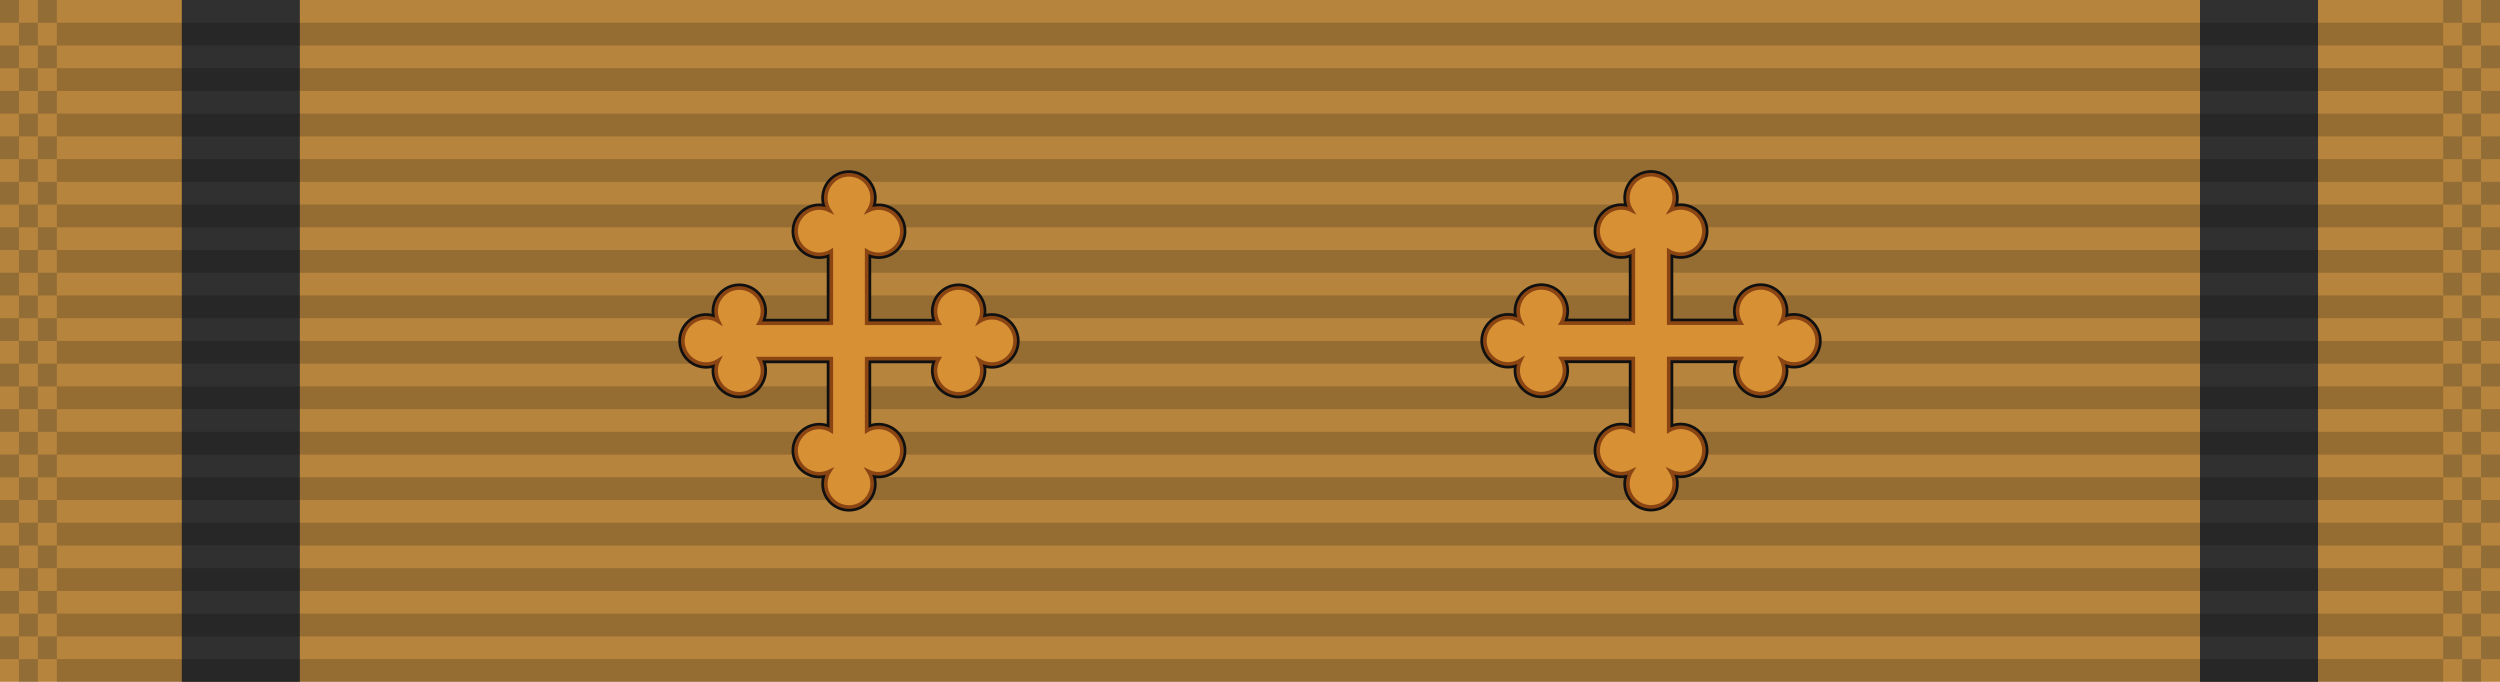
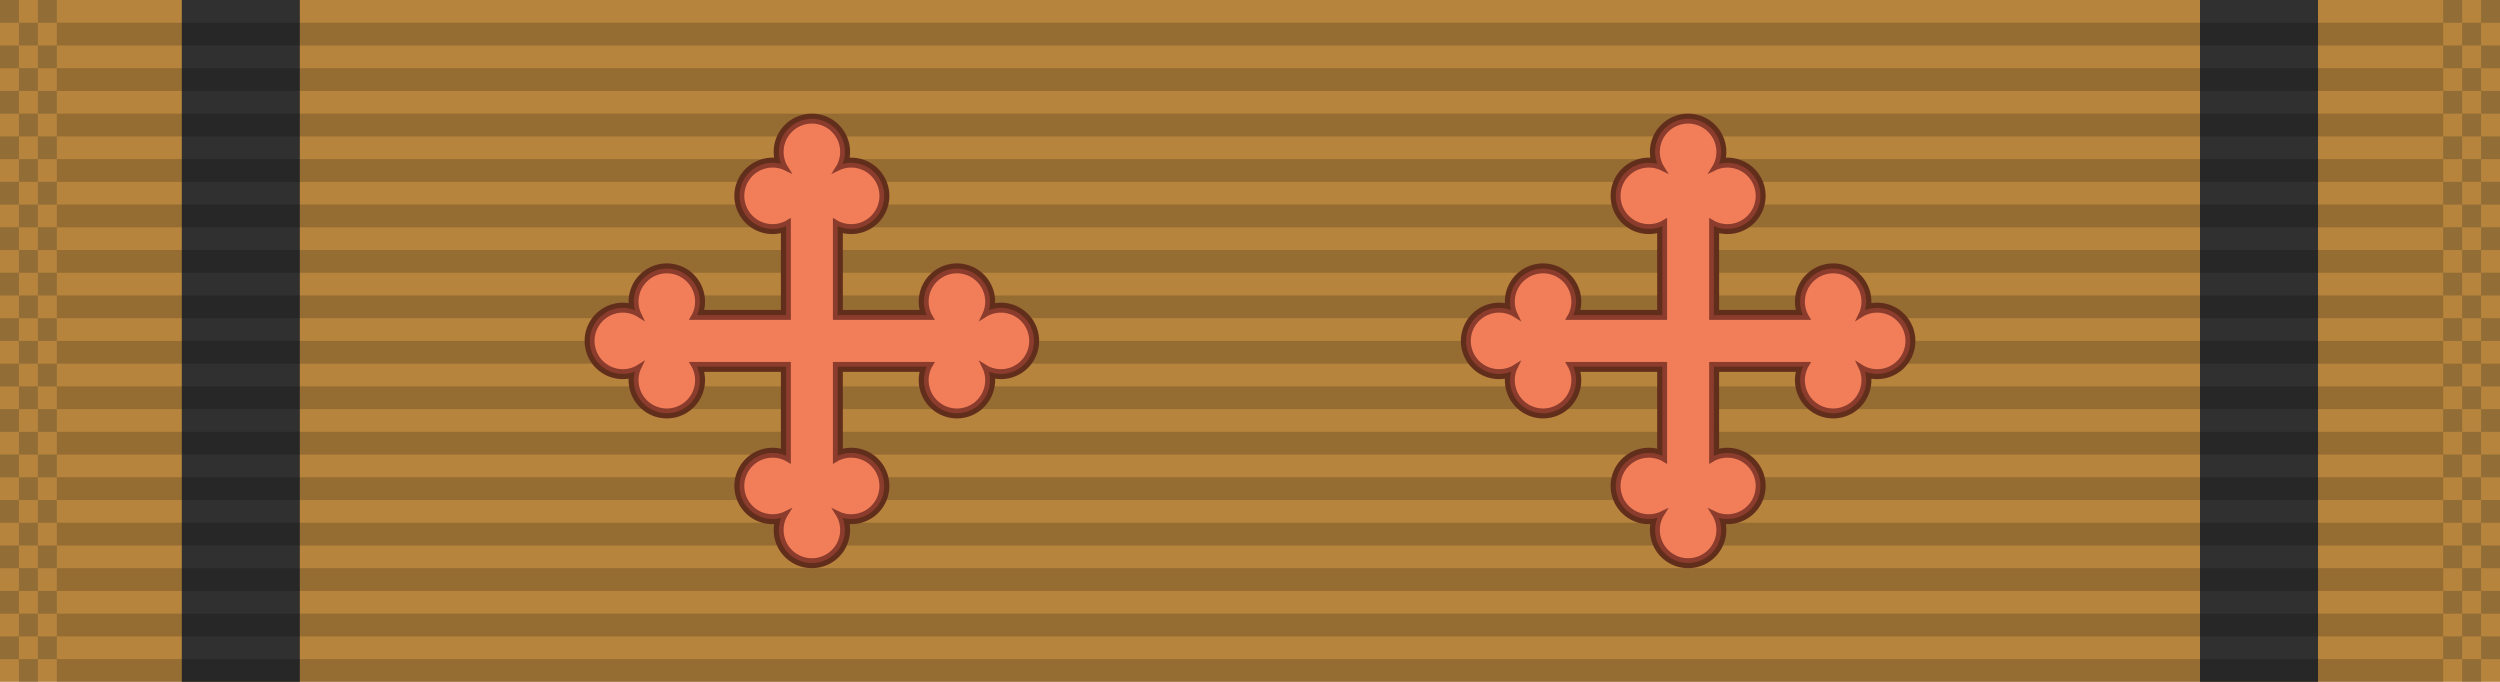
<svg xmlns="http://www.w3.org/2000/svg" xmlns:xlink="http://www.w3.org/1999/xlink" width="1.375in" height="0.375in" version="1.1" id="svg1" xml:space="preserve">
  <defs id="defs1">
    <pattern patternUnits="userSpaceOnUse" width="3.78" height="35.906" patternTransform="scale(1)" preserveAspectRatio="xMidYMid" id="pattern4" style="fill:#000000">
      <g id="g4">
        <rect style="opacity:0.3;vector-effect:non-scaling-stroke;fill:none;fill-opacity:1;stroke:none;stroke-width:0.453;stroke-linecap:round;stroke-linejoin:round;stroke-opacity:1;-inkscape-stroke:hairline" id="rect3" width="3.78" height="35.906" x="0" y="0" />
        <rect style="opacity:0.3;vector-effect:non-scaling-stroke;fill:#000000;fill-opacity:1;stroke:none;stroke-width:0.249;stroke-linecap:round;stroke-linejoin:round;stroke-opacity:1;-inkscape-stroke:hairline" id="rect4" width="3.78" height="1.89" x="0" y="1.89" />
        <rect style="opacity:0.3;vector-effect:non-scaling-stroke;fill:#000000;fill-opacity:1;stroke:none;stroke-width:0.249;stroke-linecap:round;stroke-linejoin:round;stroke-opacity:1;-inkscape-stroke:hairline" id="rect4-7" width="3.78" height="1.89" x="0" y="5.669" />
        <rect style="opacity:0.3;vector-effect:non-scaling-stroke;fill:#000000;fill-opacity:1;stroke:none;stroke-width:0.249;stroke-linecap:round;stroke-linejoin:round;stroke-opacity:1;-inkscape-stroke:hairline" id="rect4-1" width="3.78" height="1.89" x="0" y="9.449" />
        <rect style="opacity:0.3;vector-effect:non-scaling-stroke;fill:#000000;fill-opacity:1;stroke:none;stroke-width:0.249;stroke-linecap:round;stroke-linejoin:round;stroke-opacity:1;-inkscape-stroke:hairline" id="rect4-7-3" width="3.78" height="1.89" x="0" y="13.228" />
        <rect style="opacity:0.3;vector-effect:non-scaling-stroke;fill:#000000;fill-opacity:1;stroke:none;stroke-width:0.249;stroke-linecap:round;stroke-linejoin:round;stroke-opacity:1;-inkscape-stroke:hairline" id="rect4-13" width="3.78" height="1.89" x="0" y="17.008" />
        <rect style="opacity:0.3;vector-effect:non-scaling-stroke;fill:#000000;fill-opacity:1;stroke:none;stroke-width:0.249;stroke-linecap:round;stroke-linejoin:round;stroke-opacity:1;-inkscape-stroke:hairline" id="rect4-7-7" width="3.78" height="1.89" x="0" y="20.787" />
        <rect style="opacity:0.3;vector-effect:non-scaling-stroke;fill:#000000;fill-opacity:1;stroke:none;stroke-width:0.249;stroke-linecap:round;stroke-linejoin:round;stroke-opacity:1;-inkscape-stroke:hairline" id="rect4-1-8" width="3.78" height="1.89" x="0" y="24.567" />
        <rect style="opacity:0.3;vector-effect:non-scaling-stroke;fill:#000000;fill-opacity:1;stroke:none;stroke-width:0.249;stroke-linecap:round;stroke-linejoin:round;stroke-opacity:1;-inkscape-stroke:hairline" id="rect4-7-3-8" width="3.78" height="1.89" x="0" y="28.346" />
        <rect style="opacity:0.3;vector-effect:non-scaling-stroke;fill:#000000;fill-opacity:1;stroke:none;stroke-width:0.249;stroke-linecap:round;stroke-linejoin:round;stroke-opacity:1;-inkscape-stroke:hairline" id="rect4-7-3-8-4" width="3.78" height="1.89" x="0" y="32.126" />
      </g>
    </pattern>
    <filter style="color-interpolation-filters:sRGB;" id="filter15" x="-0.061" y="-0.061" width="1.123" height="1.123">
      <feGaussianBlur stdDeviation="1" result="result1" id="feGaussianBlur10" />
      <feComposite in="result1" in2="result1" result="result4" operator="in" id="feComposite10" />
      <feBlend in="result1" mode="screen" result="result5" in2="result4" id="feBlend10" />
      <feGaussianBlur stdDeviation="8" result="result6" in="result5" id="feGaussianBlur11" />
      <feComposite operator="atop" in="result6" in2="result5" result="result8" id="feComposite11" />
      <feComposite operator="in" result="fbSourceGraphic" in="result6" in2="result8" id="feComposite12" />
      <feGaussianBlur result="result0" in="fbSourceGraphic" stdDeviation="2.5" id="feGaussianBlur12" />
      <feSpecularLighting specularExponent="45" specularConstant="1.5" surfaceScale="1" lighting-color="rgb(255,255,255)" result="result1" in="result0" id="feSpecularLighting12">
        <fePointLight z="21000" y="-9000" x="-6000" id="fePointLight12" />
      </feSpecularLighting>
      <feComposite operator="in" result="result2" in="result1" in2="fbSourceGraphic" id="feComposite13" />
      <feComposite k3="1" k2="1" operator="arithmetic" result="result4" in="fbSourceGraphic" in2="result2" id="feComposite14" />
      <feComposite operator="in" in="result9" in2="result4" result="result91" id="feComposite15" />
      <feBlend mode="multiply" in2="result91" id="feBlend15" />
    </filter>
    <filter style="color-interpolation-filters:sRGB" id="filter15-4" x="-0.048" y="-0.048" width="1.095" height="1.095">
      <feGaussianBlur stdDeviation="1" result="result1" id="feGaussianBlur10-0" />
      <feComposite in="result1" in2="result1" result="result4" operator="in" id="feComposite10-4" />
      <feBlend in="result1" mode="screen" result="result5" in2="result4" id="feBlend10-6" />
      <feGaussianBlur stdDeviation="8" result="result6" in="result5" id="feGaussianBlur11-4" />
      <feComposite operator="atop" in="result6" in2="result5" result="result8" id="feComposite11-6" />
      <feComposite operator="in" result="fbSourceGraphic" in="result6" in2="result8" id="feComposite12-4" />
      <feGaussianBlur result="result0" in="fbSourceGraphic" stdDeviation="2.5" id="feGaussianBlur12-3" />
      <feSpecularLighting specularExponent="45" specularConstant="1.5" surfaceScale="1" lighting-color="#ffffff" result="result1" in="result0" id="feSpecularLighting12-8">
        <fePointLight z="21000" y="-9000" x="-6000" id="fePointLight12-4" />
      </feSpecularLighting>
      <feComposite operator="in" result="result2" in="result1" in2="fbSourceGraphic" id="feComposite13-0" />
      <feComposite k3="1" k2="1" operator="arithmetic" result="result4" in="fbSourceGraphic" in2="result2" id="feComposite14-0" k1="0" k4="0" />
      <feComposite operator="in" in="result9" in2="result4" result="result91" id="feComposite15-9" />
      <feBlend mode="multiply" in2="result91" id="feBlend15-3" />
    </filter>
  </defs>
  <rect fill="#2350E6" width="132" height="36" id="rect1" style="fill:#b6843d;fill-opacity:1;stroke-width:0.576;stroke-dasharray:none" x="2.8260183e-05" y="4.6664181e-06" />
  <rect style="vector-effect:non-scaling-stroke;fill:#303030;fill-opacity:1;stroke-width:0.347;stroke-linecap:round;stroke-linejoin:round;-inkscape-stroke:hairline" id="rect2-5" width="6.231" height="36" x="9.6" y="0" />
  <rect style="vector-effect:non-scaling-stroke;fill:#303030;fill-opacity:1;stroke-width:0.347;stroke-linecap:round;stroke-linejoin:round;-inkscape-stroke:hairline" id="rect2-5-1" width="6.231" height="36" x="116.16" y="5.7220459e-06" />
  <g id="g9" transform="translate(-3.0296959e-7,44.95275)">
    <g transform="matrix(3.607732,0,0,3.779529,-271.2352,-691.3447)" id="g5723-7" clip-path="none" style="display:inline" mask="none">
      <rect id="use5371-0" y="171.342" x="76.013" height="0.318" width="34.925" style="fill:#000000;fill-opacity:0.18;stroke:none;stroke-width:0.856" />
      <use height="100%" width="100%" x="0" y="0" xlink:href="#use5371-0" transform="translate(0,0.635)" id="use5680-3" />
      <use height="100%" width="100%" x="0" y="0" xlink:href="#use5371-0" transform="translate(0,1.27)" id="use5682-2" />
      <use height="100%" width="100%" x="0" y="0" xlink:href="#use5371-0" transform="translate(0,1.905)" id="use5684-2" />
      <use height="100%" width="100%" x="0" y="0" xlink:href="#use5371-0" transform="translate(0,2.54)" id="use5686-1" />
      <use height="100%" width="100%" x="0" y="0" xlink:href="#use5371-0" transform="translate(0,3.175)" id="use5688-6" />
      <use height="100%" width="100%" x="0" y="0" xlink:href="#use5371-0" transform="translate(0,3.81)" id="use5690-2" />
      <use height="100%" width="100%" x="0" y="0" xlink:href="#use5371-0" transform="translate(0,4.445)" id="use5692-2" />
      <use height="100%" width="100%" x="0" y="0" xlink:href="#use5371-0" transform="translate(0,5.08)" id="use5694-8" />
      <use height="100%" width="100%" x="0" y="0" xlink:href="#use5371-0" transform="translate(0,5.715)" id="use5696-2" />
      <use height="100%" width="100%" x="0" y="0" xlink:href="#use5371-0" transform="translate(0,6.35)" id="use5698-8" />
      <use height="100%" width="100%" x="0" y="0" xlink:href="#use5371-0" transform="translate(0,6.985)" id="use5700-2" />
      <use height="100%" width="100%" x="0" y="0" xlink:href="#use5371-0" transform="translate(0,7.62)" id="use5702-1" />
      <use height="100%" width="100%" x="0" y="0" xlink:href="#use5371-0" transform="translate(0,8.255)" id="use5704-5" />
      <use height="100%" width="100%" x="0" y="0" xlink:href="#use5371-0" transform="translate(0,8.89)" id="use5706-7" />
    </g>
    <g transform="matrix(3.779529,0,0,3.779529,-259.8995,-590.2967)" id="g6302-4" clip-path="none" style="display:inline" mask="none">
      <rect style="opacity:1;fill:#001215;fill-opacity:0.196;stroke:none;stroke-width:0.025;stroke-miterlimit:4;stroke-dasharray:none;stroke-dashoffset:0;stroke-opacity:1" id="rect6165-8" width="0.265" height="0.318" x="68.765" y="144.289" />
      <use height="100%" width="100%" x="0" y="0" xlink:href="#rect6165-8" transform="translate(0,0.635)" id="use6169-2" />
      <use height="100%" width="100%" x="0" y="0" xlink:href="#rect6165-8" transform="translate(0,1.27)" id="use6171-5" />
      <use height="100%" width="100%" x="0" y="0" xlink:href="#rect6165-8" transform="translate(0,1.905)" id="use6173-6" />
      <use height="100%" width="100%" x="0" y="0" xlink:href="#rect6165-8" transform="translate(0,2.54)" id="use6175-8" />
      <use height="100%" width="100%" x="0" y="0" xlink:href="#rect6165-8" transform="translate(0,3.175)" id="use6177-1" />
      <use height="100%" width="100%" x="0" y="0" xlink:href="#rect6165-8" transform="translate(0,3.81)" id="use6179-7" />
      <use height="100%" width="100%" x="0" y="0" xlink:href="#rect6165-8" transform="translate(0,4.445)" id="use6181-1" />
      <use height="100%" width="100%" x="0" y="0" xlink:href="#rect6165-8" transform="translate(0,5.08)" id="use6183-3" />
      <use height="100%" width="100%" x="0" y="0" xlink:href="#rect6165-8" transform="translate(0,5.715)" id="use6185-3" />
      <use height="100%" width="100%" x="0" y="0" xlink:href="#rect6165-8" transform="translate(0,6.35)" id="use6187-9" />
      <use height="100%" width="100%" x="0" y="0" xlink:href="#rect6165-8" transform="translate(0,6.985)" id="use6189-6" />
      <use height="100%" width="100%" x="0" y="0" xlink:href="#rect6165-8" transform="translate(0,7.62)" id="use6191-2" />
      <use height="100%" width="100%" x="0" y="0" xlink:href="#rect6165-8" transform="translate(0,8.255)" id="use6193-9" />
      <use height="100%" width="100%" x="0" y="0" xlink:href="#rect6165-8" transform="translate(0,8.89)" id="use6195-2" />
      <use height="100%" width="100%" x="0" y="0" xlink:href="#rect6165-8" transform="translate(0.2645833,0.3175)" id="use6197-3" />
      <use height="100%" width="100%" x="0" y="0" xlink:href="#rect6165-8" transform="translate(0.2645833,0.9525)" id="use6199-4" />
      <use height="100%" width="100%" x="0" y="0" xlink:href="#rect6165-8" transform="translate(0.2645833,1.5875)" id="use6201-2" />
      <use height="100%" width="100%" x="0" y="0" xlink:href="#rect6165-8" transform="translate(0.2645833,2.2225)" id="use6203-5" />
      <use height="100%" width="100%" x="0" y="0" xlink:href="#rect6165-8" transform="translate(0.2645833,2.8575)" id="use6205-9" />
      <use height="100%" width="100%" x="0" y="0" xlink:href="#rect6165-8" transform="translate(0.2645833,3.4925)" id="use6207-9" />
      <use height="100%" width="100%" x="0" y="0" xlink:href="#rect6165-8" transform="translate(0.2645833,4.1275)" id="use6209-6" />
      <use height="100%" width="100%" x="0" y="0" xlink:href="#rect6165-8" transform="translate(0.2645833,4.7625)" id="use6211-0" />
      <use height="100%" width="100%" x="0" y="0" xlink:href="#rect6165-8" transform="translate(0.2645833,5.3975)" id="use6213-7" />
      <use height="100%" width="100%" x="0" y="0" xlink:href="#rect6165-8" transform="translate(0.2645833,6.0325)" id="use6215-3" />
      <use height="100%" width="100%" x="0" y="0" xlink:href="#rect6165-8" transform="translate(0.2645833,6.6675)" id="use6217-5" />
      <use height="100%" width="100%" x="0" y="0" xlink:href="#rect6165-8" transform="translate(0.2645833,7.3025)" id="use6219-9" />
      <use height="100%" width="100%" x="0" y="0" xlink:href="#rect6165-8" transform="translate(0.2645833,7.9375)" id="use6221-6" />
      <use height="100%" width="100%" x="0" y="0" xlink:href="#rect6165-8" transform="translate(0.2645833,8.5725)" id="use6223-2" />
      <use height="100%" width="100%" x="0" y="0" xlink:href="#rect6165-8" transform="translate(0.2645833,9.2075)" id="use6225-8" />
      <use x="0" y="0" xlink:href="#rect6165-8" transform="translate(0.5291672)" id="use6227-6" width="100%" height="100%" />
      <use x="0" y="0" xlink:href="#rect6165-8" transform="translate(0.5291672,0.6349999)" id="use6229-5" width="100%" height="100%" />
      <use x="0" y="0" xlink:href="#rect6165-8" transform="translate(0.5291672,1.27)" id="use6231-3" width="100%" height="100%" />
      <use x="0" y="0" xlink:href="#rect6165-8" transform="translate(0.5291672,1.905)" id="use6233-2" width="100%" height="100%" />
      <use x="0" y="0" xlink:href="#rect6165-8" transform="translate(0.5291672,2.54)" id="use6235-8" width="100%" height="100%" />
      <use x="0" y="0" xlink:href="#rect6165-8" transform="translate(0.5291672,3.175)" id="use6237-7" width="100%" height="100%" />
      <use x="0" y="0" xlink:href="#rect6165-8" transform="translate(0.5291672,3.81)" id="use6239-2" width="100%" height="100%" />
      <use x="0" y="0" xlink:href="#rect6165-8" transform="translate(0.5291672,4.445)" id="use6241-3" width="100%" height="100%" />
      <use x="0" y="0" xlink:href="#rect6165-8" transform="translate(0.5291672,5.08)" id="use6243-1" width="100%" height="100%" />
      <use x="0" y="0" xlink:href="#rect6165-8" transform="translate(0.5291672,5.715)" id="use6245-5" width="100%" height="100%" />
      <use x="0" y="0" xlink:href="#rect6165-8" transform="translate(0.5291672,6.35)" id="use6247-4" width="100%" height="100%" />
      <use x="0" y="0" xlink:href="#rect6165-8" transform="translate(0.5291672,6.985)" id="use6249-5" width="100%" height="100%" />
      <use x="0" y="0" xlink:href="#rect6165-8" transform="translate(0.5291672,7.62)" id="use6251-0" width="100%" height="100%" />
      <use x="0" y="0" xlink:href="#rect6165-8" transform="translate(0.5291672,8.255)" id="use6253-0" width="100%" height="100%" />
      <use x="0" y="0" xlink:href="#rect6165-8" transform="translate(0.5291672,8.89)" id="use6255-4" width="100%" height="100%" />
    </g>
    <g id="g6394-3" transform="matrix(3.779529,0,0,3.779529,-130.8995,-590.2967)" clip-path="none" mask="none">
      <rect y="144.289" x="68.765" height="0.318" width="0.265" id="rect6304-4" style="opacity:1;fill:#001215;fill-opacity:0.196;stroke:none;stroke-width:0.025;stroke-miterlimit:4;stroke-dasharray:none;stroke-dashoffset:0;stroke-opacity:1" />
      <use id="use6306-0" transform="translate(0,0.635)" xlink:href="#rect6165-8" y="0" x="0" width="100%" height="100%" />
      <use id="use6308-3" transform="translate(0,1.27)" xlink:href="#rect6165-8" y="0" x="0" width="100%" height="100%" />
      <use id="use6310-3" transform="translate(0,1.905)" xlink:href="#rect6165-8" y="0" x="0" width="100%" height="100%" />
      <use id="use6312-5" transform="translate(0,2.54)" xlink:href="#rect6165-8" y="0" x="0" width="100%" height="100%" />
      <use id="use6314-8" transform="translate(0,3.175)" xlink:href="#rect6165-8" y="0" x="0" width="100%" height="100%" />
      <use id="use6316-4" transform="translate(0,3.81)" xlink:href="#rect6165-8" y="0" x="0" width="100%" height="100%" />
      <use id="use6318-0" transform="translate(0,4.445)" xlink:href="#rect6165-8" y="0" x="0" width="100%" height="100%" />
      <use id="use6320-7" transform="translate(0,5.08)" xlink:href="#rect6165-8" y="0" x="0" width="100%" height="100%" />
      <use id="use6322-1" transform="translate(0,5.715)" xlink:href="#rect6165-8" y="0" x="0" width="100%" height="100%" />
      <use id="use6324-2" transform="translate(0,6.35)" xlink:href="#rect6165-8" y="0" x="0" width="100%" height="100%" />
      <use id="use6326-9" transform="translate(0,6.985)" xlink:href="#rect6165-8" y="0" x="0" width="100%" height="100%" />
      <use id="use6328-7" transform="translate(0,7.62)" xlink:href="#rect6165-8" y="0" x="0" width="100%" height="100%" />
      <use id="use6330-9" transform="translate(0,8.255)" xlink:href="#rect6165-8" y="0" x="0" width="100%" height="100%" />
      <use id="use6332-1" transform="translate(0,8.89)" xlink:href="#rect6165-8" y="0" x="0" width="100%" height="100%" />
      <use id="use6334-6" transform="translate(0.2645833,0.3175)" xlink:href="#rect6165-8" y="0" x="0" width="100%" height="100%" />
      <use id="use6336-2" transform="translate(0.2645833,0.9525)" xlink:href="#rect6165-8" y="0" x="0" width="100%" height="100%" />
      <use id="use6338-0" transform="translate(0.2645833,1.5875)" xlink:href="#rect6165-8" y="0" x="0" width="100%" height="100%" />
      <use id="use6340-7" transform="translate(0.2645833,2.2225)" xlink:href="#rect6165-8" y="0" x="0" width="100%" height="100%" />
      <use id="use6342-8" transform="translate(0.2645833,2.8575)" xlink:href="#rect6165-8" y="0" x="0" width="100%" height="100%" />
      <use id="use6344-0" transform="translate(0.2645833,3.4925)" xlink:href="#rect6165-8" y="0" x="0" width="100%" height="100%" />
      <use id="use6346-6" transform="translate(0.2645833,4.1275)" xlink:href="#rect6165-8" y="0" x="0" width="100%" height="100%" />
      <use id="use6348-6" transform="translate(0.2645833,4.7625)" xlink:href="#rect6165-8" y="0" x="0" width="100%" height="100%" />
      <use id="use6350-1" transform="translate(0.2645833,5.3975)" xlink:href="#rect6165-8" y="0" x="0" width="100%" height="100%" />
      <use id="use6352-3" transform="translate(0.2645833,6.0325)" xlink:href="#rect6165-8" y="0" x="0" width="100%" height="100%" />
      <use id="use6354-7" transform="translate(0.2645833,6.6675)" xlink:href="#rect6165-8" y="0" x="0" width="100%" height="100%" />
      <use id="use6356-5" transform="translate(0.2645833,7.3025)" xlink:href="#rect6165-8" y="0" x="0" width="100%" height="100%" />
      <use id="use6358-5" transform="translate(0.2645833,7.9375)" xlink:href="#rect6165-8" y="0" x="0" width="100%" height="100%" />
      <use id="use6360-2" transform="translate(0.2645833,8.5725)" xlink:href="#rect6165-8" y="0" x="0" width="100%" height="100%" />
      <use id="use6362-1" transform="translate(0.2645833,9.2075)" xlink:href="#rect6165-8" y="0" x="0" width="100%" height="100%" />
      <use height="100%" width="100%" id="use6364-0" transform="translate(0.5291672)" xlink:href="#rect6165-8" y="0" x="0" />
      <use height="100%" width="100%" id="use6366-8" transform="translate(0.5291672,0.6349999)" xlink:href="#rect6165-8" y="0" x="0" />
      <use height="100%" width="100%" id="use6368-3" transform="translate(0.5291672,1.27)" xlink:href="#rect6165-8" y="0" x="0" />
      <use height="100%" width="100%" id="use6370-6" transform="translate(0.5291672,1.905)" xlink:href="#rect6165-8" y="0" x="0" />
      <use height="100%" width="100%" id="use6372-6" transform="translate(0.5291672,2.54)" xlink:href="#rect6165-8" y="0" x="0" />
      <use height="100%" width="100%" id="use6374-6" transform="translate(0.5291672,3.175)" xlink:href="#rect6165-8" y="0" x="0" />
      <use height="100%" width="100%" id="use6376-9" transform="translate(0.5291672,3.81)" xlink:href="#rect6165-8" y="0" x="0" />
      <use height="100%" width="100%" id="use6378-8" transform="translate(0.5291672,4.445)" xlink:href="#rect6165-8" y="0" x="0" />
      <use height="100%" width="100%" id="use6380-1" transform="translate(0.5291672,5.08)" xlink:href="#rect6165-8" y="0" x="0" />
      <use height="100%" width="100%" id="use6382-0" transform="translate(0.5291672,5.715)" xlink:href="#rect6165-8" y="0" x="0" />
      <use height="100%" width="100%" id="use6384-3" transform="translate(0.5291672,6.35)" xlink:href="#rect6165-8" y="0" x="0" />
      <use height="100%" width="100%" id="use6386-2" transform="translate(0.5291672,6.985)" xlink:href="#rect6165-8" y="0" x="0" />
      <use height="100%" width="100%" id="use6388-4" transform="translate(0.5291672,7.62)" xlink:href="#rect6165-8" y="0" x="0" />
      <use height="100%" width="100%" id="use6390-1" transform="translate(0.5291672,8.255)" xlink:href="#rect6165-8" y="0" x="0" />
      <use height="100%" width="100%" id="use6392-9" transform="translate(0.5291672,8.89)" xlink:href="#rect6165-8" y="0" x="0" />
    </g>
  </g>
-   <g id="g1" transform="translate(-29.88459,-0.600004)">
-     <g id="layer1" transform="matrix(0.03026366,0,0,0.03026366,72.88263,18.19489)">
-       <path d="m -96.407,-17.478 a 40.432,40.432 0 1 0 -70.905,-3.253 40.432,40.432 0 1 0 0,68.235 40.432,40.432 0 1 0 70.905,-3.253 H 29.522 v 125.93 a 40.432,40.432 0 1 0 -3.253,70.905 40.432,40.432 0 1 0 68.235,0 40.432,40.432 0 1 0 -3.253,-70.905 V 44.251 H 217.18 a 40.432,40.432 0 1 0 70.905,3.253 40.432,40.432 0 1 0 0,-68.235 40.432,40.432 0 1 0 -70.905,3.253 H 91.251 V -143.407 a 40.432,40.432 0 1 0 3.253,-70.905 40.432,40.432 0 1 0 -68.235,0 40.432,40.432 0 1 0 3.253,70.905 v 125.93 z" id="path835-9" style="fill:none;fill-opacity:1;stroke:#101010;stroke-width:15.861;stroke-dasharray:none;stroke-opacity:1;stroke-linejoin:miter" />
-       <path d="m -96.407,-17.478 a 40.432,40.432 0 1 0 -70.905,-3.253 40.432,40.432 0 1 0 0,68.235 40.432,40.432 0 1 0 70.905,-3.253 H 29.522 V 170.18 a 40.432,40.432 0 1 0 -3.253,70.905 40.432,40.432 0 1 0 68.235,0 40.432,40.432 0 1 0 -3.253,-70.905 V 44.251 h 125.93 a 40.432,40.432 0 1 0 70.905,3.253 40.432,40.432 0 1 0 0,-68.235 40.432,40.432 0 1 0 -70.905,3.253 H 91.251 V -143.407 a 40.432,40.432 0 1 0 3.253,-70.905 40.432,40.432 0 1 0 -68.235,0 40.432,40.432 0 1 0 3.253,70.905 v 125.93 z" id="path835-9-7" style="fill:#d89034;fill-opacity:1;stroke:#8b4513;stroke-width:6.344;stroke-linejoin:miter;stroke-dasharray:none;stroke-opacity:1" />
+   <g id="g1" transform="translate(-34.67188,-0.600004)">
+     <g id="layer1" transform="matrix(0.04002381,0,0,0.04002381,75.12202,18.06423)" style="stroke-width:0.756">
+       <path d="m -96.407,-17.478 a 40.432,40.432 0 1 0 -70.905,-3.253 40.432,40.432 0 1 0 0,68.235 40.432,40.432 0 1 0 70.905,-3.253 H 29.522 v 125.93 a 40.432,40.432 0 1 0 -3.253,70.905 40.432,40.432 0 1 0 68.235,0 40.432,40.432 0 1 0 -3.253,-70.905 V 44.251 H 217.18 a 40.432,40.432 0 1 0 70.905,3.253 40.432,40.432 0 1 0 0,-68.235 40.432,40.432 0 1 0 -70.905,3.253 H 91.251 V -143.407 a 40.432,40.432 0 1 0 3.253,-70.905 40.432,40.432 0 1 0 -68.235,0 40.432,40.432 0 1 0 3.253,70.905 v 125.93 z" id="path835-9" style="fill:none;fill-opacity:1;stroke:#622e1c;stroke-width:19.988;stroke-linejoin:miter;stroke-dasharray:none;stroke-opacity:1" />
+       <path d="m -96.407,-17.478 a 40.432,40.432 0 1 0 -70.905,-3.253 40.432,40.432 0 1 0 0,68.235 40.432,40.432 0 1 0 70.905,-3.253 H 29.522 V 170.18 a 40.432,40.432 0 1 0 -3.253,70.905 40.432,40.432 0 1 0 68.235,0 40.432,40.432 0 1 0 -3.253,-70.905 V 44.251 h 125.93 a 40.432,40.432 0 1 0 70.905,3.253 40.432,40.432 0 1 0 0,-68.235 40.432,40.432 0 1 0 -70.905,3.253 H 91.251 V -143.407 a 40.432,40.432 0 1 0 3.253,-70.905 40.432,40.432 0 1 0 -68.235,0 40.432,40.432 0 1 0 3.253,70.905 v 125.93 z" id="path835-9-7" style="fill:#f27e59;fill-opacity:1;stroke:#8b3c2d;stroke-width:6.246;stroke-linejoin:miter;stroke-dasharray:none;stroke-opacity:1" />
    </g>
-     <g id="layer1-75" transform="matrix(0.03026366,0,0,0.03026366,115.2316,18.18779)">
-       <path d="m -96.407,-17.478 a 40.432,40.432 0 1 0 -70.905,-3.253 40.432,40.432 0 1 0 0,68.235 40.432,40.432 0 1 0 70.905,-3.253 H 29.522 v 125.93 a 40.432,40.432 0 1 0 -3.253,70.905 40.432,40.432 0 1 0 68.235,0 40.432,40.432 0 1 0 -3.253,-70.905 V 44.251 H 217.18 a 40.432,40.432 0 1 0 70.905,3.253 40.432,40.432 0 1 0 0,-68.235 40.432,40.432 0 1 0 -70.905,3.253 H 91.251 V -143.407 a 40.432,40.432 0 1 0 3.253,-70.905 40.432,40.432 0 1 0 -68.235,0 40.432,40.432 0 1 0 3.253,70.905 v 125.93 z" id="path835-9-3" style="fill:none;fill-opacity:1;stroke:#101010;stroke-width:15.861;stroke-linejoin:miter;stroke-dasharray:none;stroke-opacity:1" />
-       <path d="m -96.407,-17.478 a 40.432,40.432 0 1 0 -70.905,-3.253 40.432,40.432 0 1 0 0,68.235 40.432,40.432 0 1 0 70.905,-3.253 H 29.522 V 170.18 a 40.432,40.432 0 1 0 -3.253,70.905 40.432,40.432 0 1 0 68.235,0 40.432,40.432 0 1 0 -3.253,-70.905 V 44.251 h 125.93 a 40.432,40.432 0 1 0 70.905,3.253 40.432,40.432 0 1 0 0,-68.235 40.432,40.432 0 1 0 -70.905,3.253 H 91.251 V -143.407 a 40.432,40.432 0 1 0 3.253,-70.905 40.432,40.432 0 1 0 -68.235,0 40.432,40.432 0 1 0 3.253,70.905 v 125.93 z" id="path835-9-7-9" style="fill:#d89034;fill-opacity:1;stroke:#8b4513;stroke-width:6.344;stroke-linejoin:miter;stroke-dasharray:none;stroke-opacity:1" />
+     <g id="layer1-2" transform="matrix(0.04002381,0,0,0.04002381,121.388,18.06423)" style="stroke-width:0.756">
+       <path d="m -96.407,-17.478 a 40.432,40.432 0 1 0 -70.905,-3.253 40.432,40.432 0 1 0 0,68.235 40.432,40.432 0 1 0 70.905,-3.253 H 29.522 v 125.93 a 40.432,40.432 0 1 0 -3.253,70.905 40.432,40.432 0 1 0 68.235,0 40.432,40.432 0 1 0 -3.253,-70.905 V 44.251 H 217.18 a 40.432,40.432 0 1 0 70.905,3.253 40.432,40.432 0 1 0 0,-68.235 40.432,40.432 0 1 0 -70.905,3.253 H 91.251 V -143.407 a 40.432,40.432 0 1 0 3.253,-70.905 40.432,40.432 0 1 0 -68.235,0 40.432,40.432 0 1 0 3.253,70.905 v 125.93 z" id="path835-9-6" style="fill:none;fill-opacity:1;stroke:#622e1c;stroke-width:19.988;stroke-linejoin:miter;stroke-dasharray:none;stroke-opacity:1" />
+       <path d="m -96.407,-17.478 a 40.432,40.432 0 1 0 -70.905,-3.253 40.432,40.432 0 1 0 0,68.235 40.432,40.432 0 1 0 70.905,-3.253 H 29.522 V 170.18 a 40.432,40.432 0 1 0 -3.253,70.905 40.432,40.432 0 1 0 68.235,0 40.432,40.432 0 1 0 -3.253,-70.905 V 44.251 h 125.93 a 40.432,40.432 0 1 0 70.905,3.253 40.432,40.432 0 1 0 0,-68.235 40.432,40.432 0 1 0 -70.905,3.253 H 91.251 V -143.407 a 40.432,40.432 0 1 0 3.253,-70.905 40.432,40.432 0 1 0 -68.235,0 40.432,40.432 0 1 0 3.253,70.905 v 125.93 z" id="path835-9-7-6" style="fill:#f27e59;fill-opacity:1;stroke:#8b3c2d;stroke-width:6.246;stroke-linejoin:miter;stroke-dasharray:none;stroke-opacity:1" />
    </g>
  </g>
</svg>
